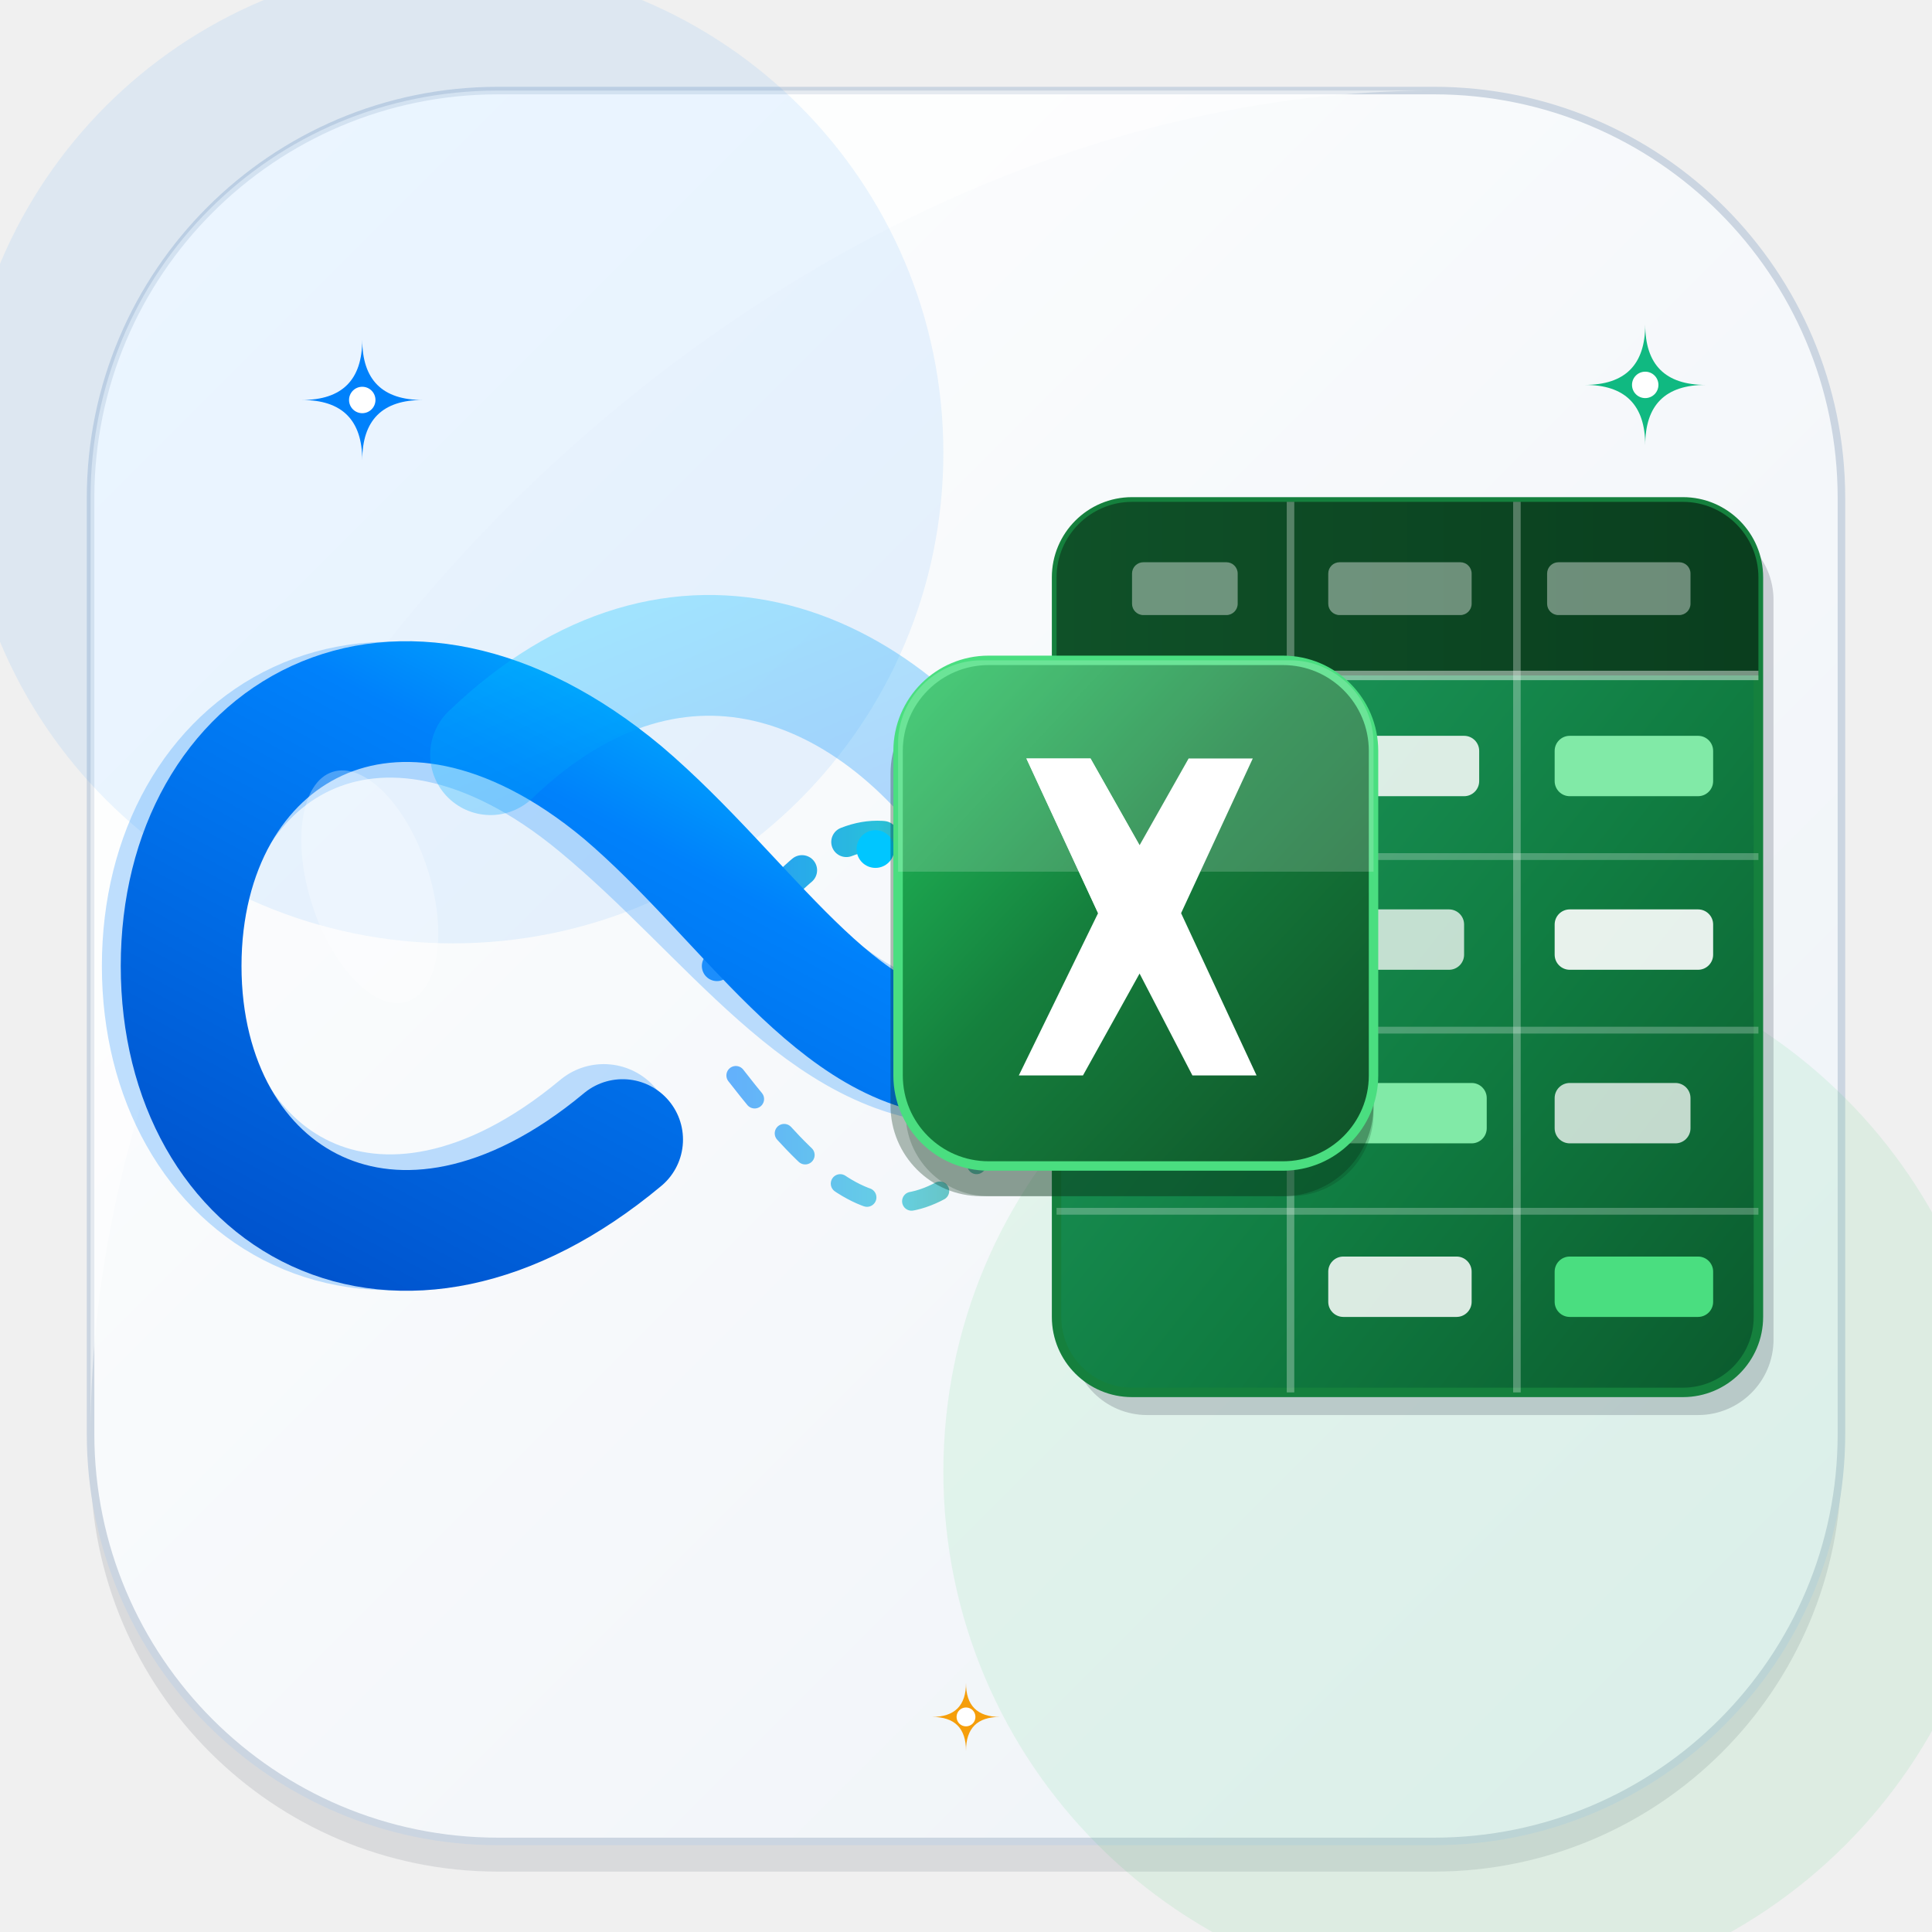
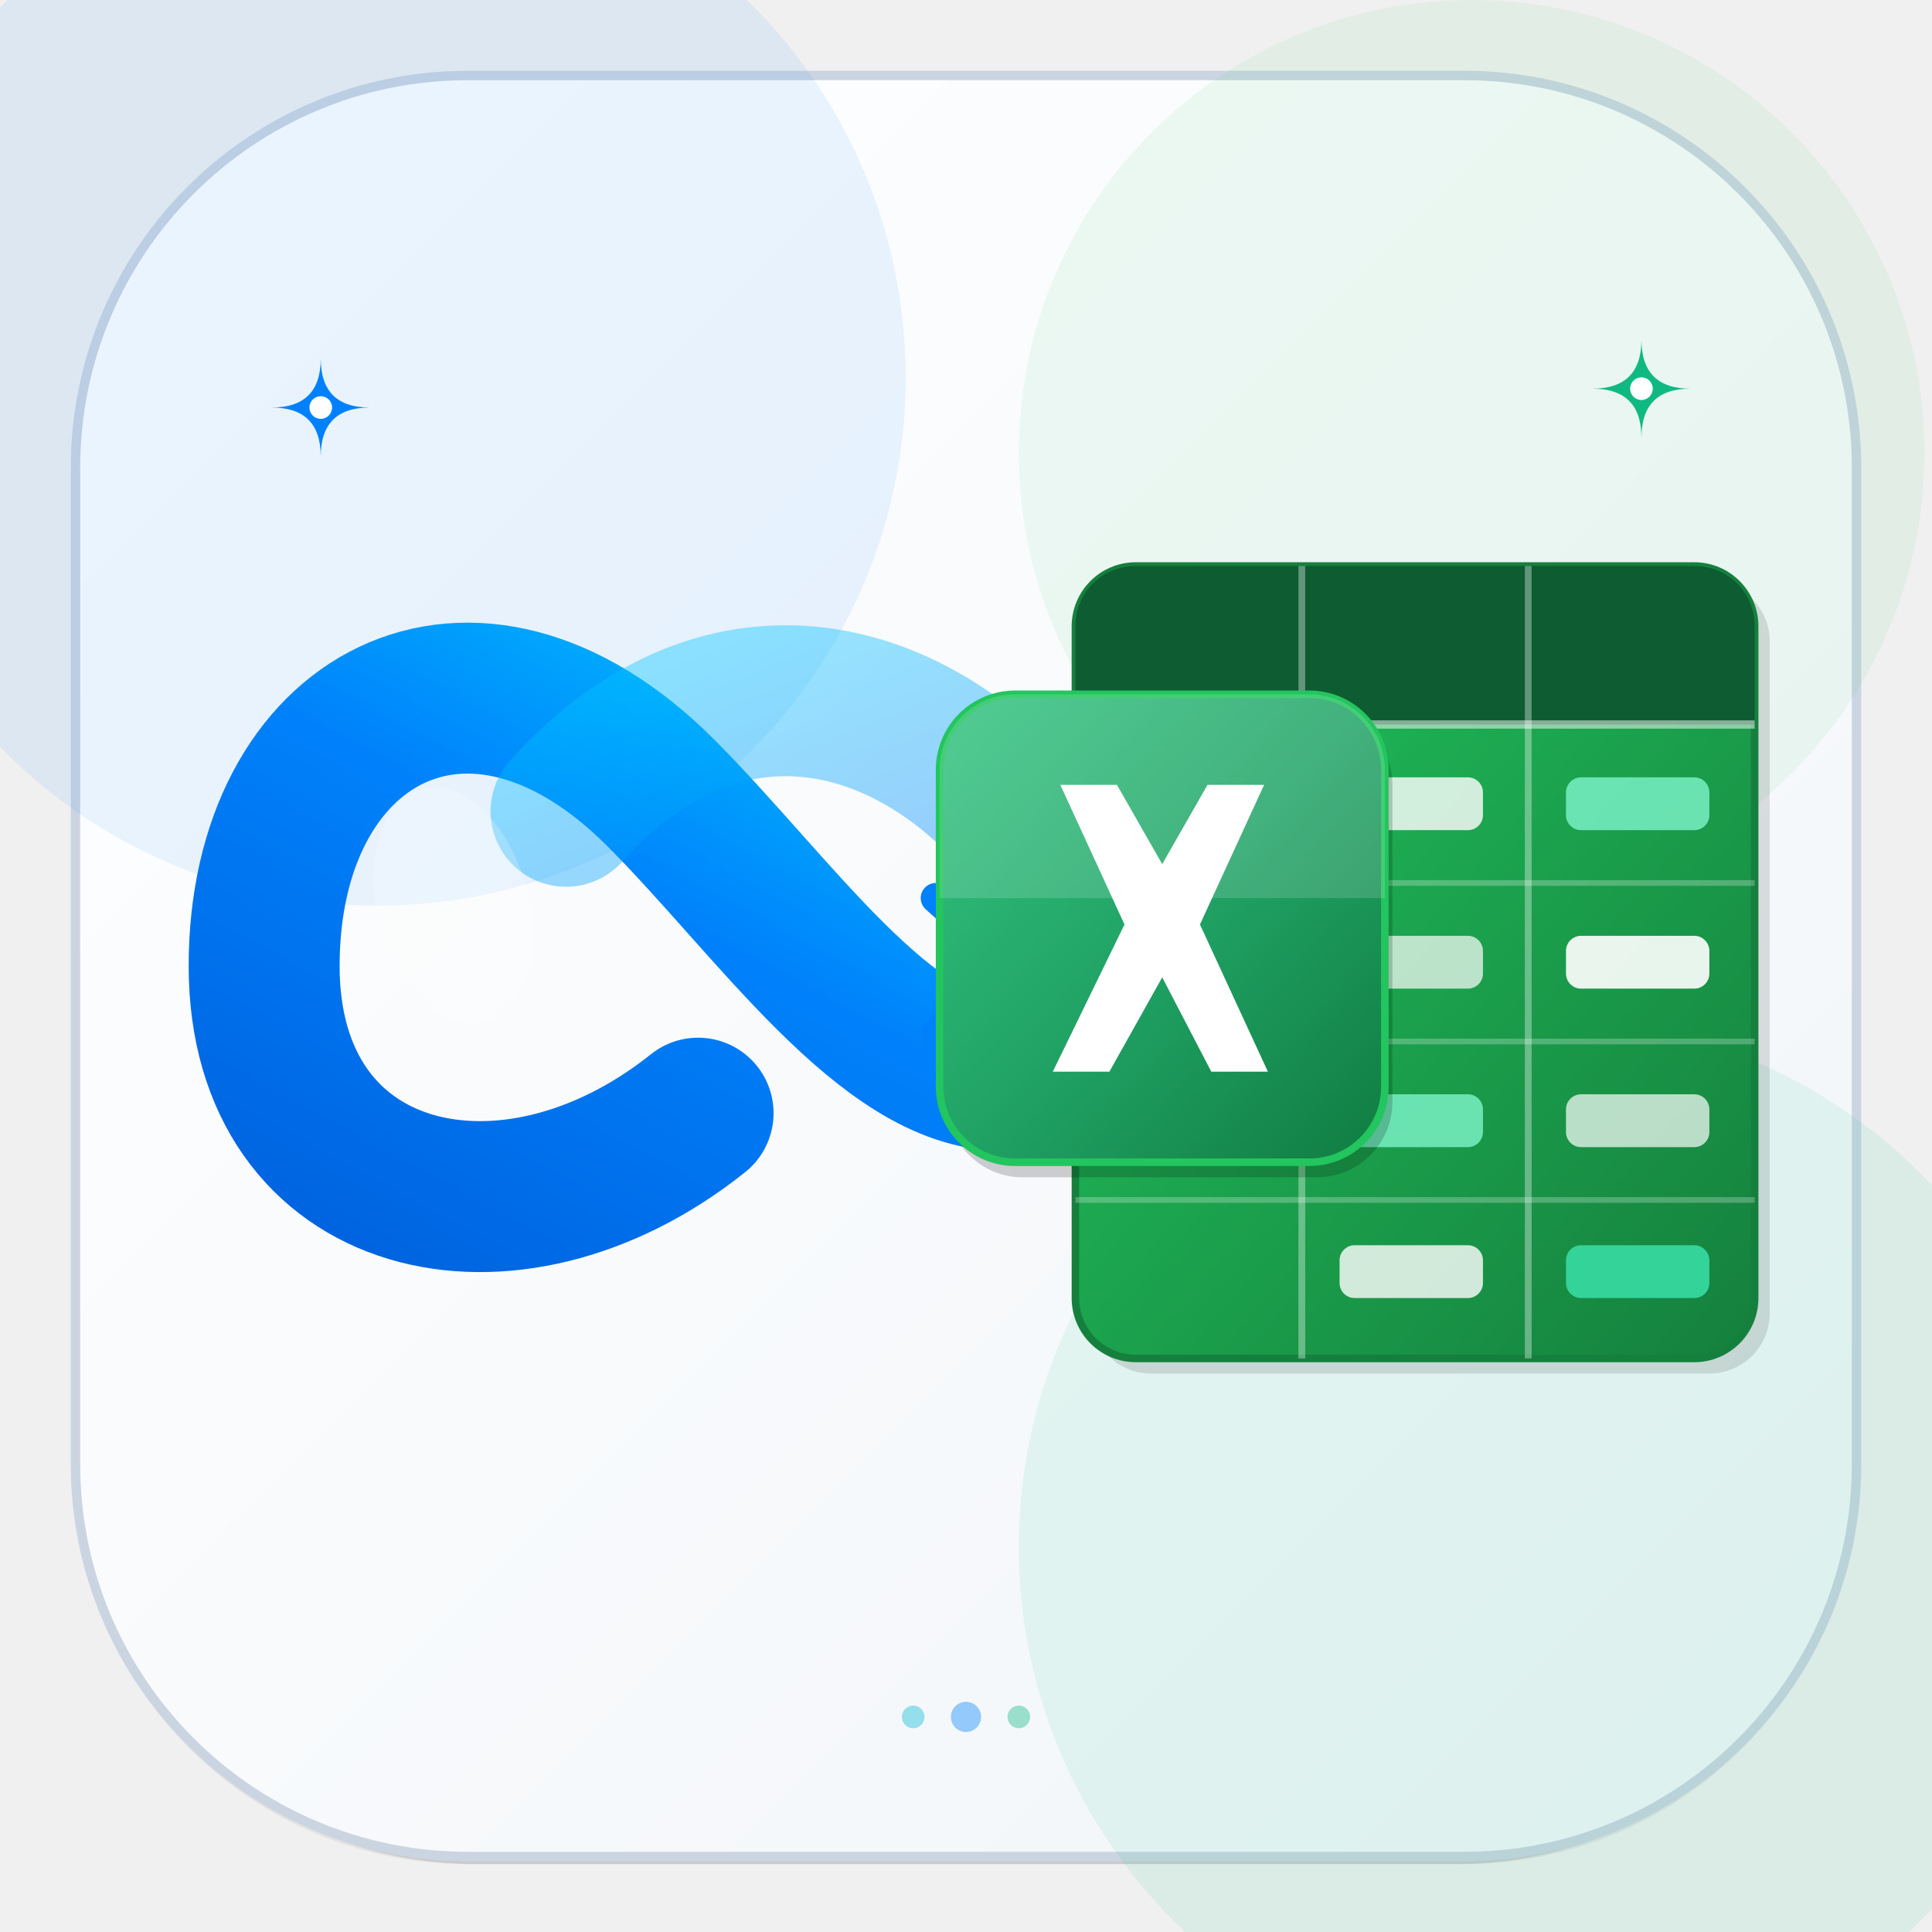
<svg xmlns="http://www.w3.org/2000/svg" viewBox="0 0 512 512" width="512" height="512">
  <defs>
-     <linearGradient id="bgGrad" x1="0%" y1="0%" x2="100%" y2="100%">
+     <linearGradient id="cardBg" x1="0%" y1="0%" x2="100%" y2="100%">
      <stop offset="0%" stop-color="#FFFFFF" />
-       <stop offset="40%" stop-color="#F8FAFC" />
-       <stop offset="100%" stop-color="#EDF2F7" />
+       <stop offset="100%" stop-color="#F1F5F9" />
    </linearGradient>
-     <linearGradient id="metaGradPrimary" x1="0%" y1="0%" x2="100%" y2="100%">
+     <linearGradient id="metaBlueVibrant" x1="0%" y1="0%" x2="100%" y2="100%">
      <stop offset="0%" stop-color="#00C6FF" />
-       <stop offset="35%" stop-color="#0081FB" />
-       <stop offset="100%" stop-color="#0052CC" />
+       <stop offset="40%" stop-color="#0081FB" />
+       <stop offset="100%" stop-color="#0064E0" />
    </linearGradient>
-     <linearGradient id="metaGradSecondary" x1="0%" y1="100%" x2="100%" y2="0%">
-       <stop offset="0%" stop-color="#0052CC" />
-       <stop offset="60%" stop-color="#0081FB" />
-       <stop offset="100%" stop-color="#00E5FF" />
+     <linearGradient id="metaLoopGradient" x1="0%" y1="100%" x2="100%" y2="0%">
+       <stop offset="0%" stop-color="#0064E0" />
+       <stop offset="50%" stop-color="#0081FB" />
+       <stop offset="100%" stop-color="#00D4FF" />
    </linearGradient>
-     <linearGradient id="dataFlowGrad" x1="0%" y1="0%" x2="100%" y2="0%">
+     <linearGradient id="metaToExcelBridge" x1="0%" y1="50%" x2="100%" y2="50%">
+       <stop offset="0%" stop-color="#0081FB" />
+       <stop offset="40%" stop-color="#06B6D4" />
+       <stop offset="70%" stop-color="#10B981" />
+       <stop offset="100%" stop-color="#22C55E" />
+     </linearGradient>
+     <linearGradient id="excelGreenBack" x1="0%" y1="0%" x2="100%" y2="100%">
+       <stop offset="0%" stop-color="#107C41" />
+       <stop offset="100%" stop-color="#0E5C32" />
+     </linearGradient>
+     <linearGradient id="excelGreenFront" x1="0%" y1="0%" x2="100%" y2="100%">
+       <stop offset="0%" stop-color="#33C481" />
+       <stop offset="50%" stop-color="#21A366" />
+       <stop offset="100%" stop-color="#107C41" />
+     </linearGradient>
+     <linearGradient id="excelGreenSheet" x1="0%" y1="0%" x2="100%" y2="100%">
+       <stop offset="0%" stop-color="#22C55E" />
+       <stop offset="100%" stop-color="#15803D" />
+     </linearGradient>
+     <linearGradient id="arrowGrad" x1="0%" y1="0%" x2="100%" y2="0%">
      <stop offset="0%" stop-color="#0081FB" />
      <stop offset="50%" stop-color="#06B6D4" />
-       <stop offset="100%" stop-color="#107C41" />
+       <stop offset="100%" stop-color="#22C55E" />
    </linearGradient>
-     <linearGradient id="excelSheetGrad" x1="0%" y1="0%" x2="100%" y2="100%">
-       <stop offset="0%" stop-color="#21A366" />
-       <stop offset="60%" stop-color="#107C41" />
-       <stop offset="100%" stop-color="#0B5A2D" />
-     </linearGradient>
-     <linearGradient id="excelTileGrad" x1="0%" y1="0%" x2="100%" y2="100%">
-       <stop offset="0%" stop-color="#22C55E" />
-       <stop offset="45%" stop-color="#15803D" />
-       <stop offset="100%" stop-color="#0F5128" />
-     </linearGradient>
-     <linearGradient id="excelHeaderGrad" x1="0%" y1="0%" x2="100%" y2="0%">
-       <stop offset="0%" stop-color="#0F5128" />
-       <stop offset="100%" stop-color="#0A3E1E" />
-     </linearGradient>
-     <filter id="dropShadowCard" x="-10%" y="-10%" width="125%" height="125%">
-       <feDropShadow dx="0" dy="16" stdDeviation="24" flood-color="#0F172A" flood-opacity="0.16" />
-     </filter>
-     <filter id="dropShadowSheet" x="-20%" y="-20%" width="140%" height="140%">
-       <feDropShadow dx="4" dy="12" stdDeviation="14" flood-color="#0F172A" flood-opacity="0.22" />
-     </filter>
-     <filter id="dropShadowTile" x="-30%" y="-30%" width="160%" height="160%">
-       <feDropShadow dx="-4" dy="10" stdDeviation="12" flood-color="#052E16" flood-opacity="0.32" />
-     </filter>
-     <filter id="glowBlue" x="-30%" y="-30%" width="160%" height="160%">
-       <feDropShadow dx="0" dy="0" stdDeviation="12" flood-color="#0081FB" flood-opacity="0.40" />
-     </filter>
  </defs>
-   <rect x="24" y="32" width="464" height="464" rx="108" fill="#0F172A" opacity="0.10" />
-   <rect x="24" y="24" width="464" height="464" rx="108" fill="url(#bgGrad)" stroke="#CBD5E1" stroke-width="2" />
-   <path d="M 24 132 C 24 72, 72 24, 132 24 L 380 24 C 200 24, 24 200, 24 380 Z" fill="#FFFFFF" opacity="0.5" />
-   <circle cx="120" cy="120" r="130" fill="#0081FB" opacity="0.08" />
-   <circle cx="390" cy="390" r="140" fill="#22C55E" opacity="0.09" />
-   <g id="dataTransferBridge">
-     <path d="M 190 256 C 225 210, 240 210, 275 256" fill="none" stroke="url(#dataFlowGrad)" stroke-width="8" stroke-linecap="round" stroke-dasharray="10 14" opacity="0.85" />
-     <path d="M 195 285 C 230 330, 245 330, 280 285" fill="none" stroke="url(#dataFlowGrad)" stroke-width="5" stroke-linecap="round" stroke-dasharray="8 12" opacity="0.6" />
-     <circle cx="232" cy="225" r="5" fill="#00C6FF" />
-     <circle cx="250" cy="235" r="4" fill="#34D399" />
+   <rect x="22" y="26" width="468" height="468" rx="104" fill="#000000" opacity="0.10" />
+   <rect x="20" y="22" width="472" height="472" rx="104" fill="#000000" opacity="0.06" />
+   <rect x="20" y="20" width="472" height="472" rx="104" fill="url(#cardBg)" stroke="#CBD5E1" stroke-width="2.5" />
+   <circle cx="100" cy="100" r="140" fill="#0081FB" opacity="0.08" />
+   <circle cx="410" cy="410" r="140" fill="#10B981" opacity="0.09" />
+   <circle cx="390" cy="120" r="120" fill="#22C55E" opacity="0.07" />
+   <g id="metaRibbonSection" transform="translate(10, 0)">
+     <path d="M 175 295              C 125 335, 60 320, 60 256              C 60 190, 115 160, 165 210              C 195 240, 225 285, 256 285              C 275 285, 290 275, 305 258" fill="none" stroke="url(#metaLoopGradient)" stroke-width="40" stroke-linecap="round" stroke-linejoin="round" />
+     <path d="M 140 215              C 185 165, 240 185, 270 230              C 295 268, 315 295, 345 295              C 385 295, 415 260, 415 220" fill="none" stroke="url(#metaBlueVibrant)" stroke-width="40" stroke-linecap="round" stroke-linejoin="round" opacity="0.4" />
+     <ellipse cx="110" cy="240" rx="20" ry="32" fill="#FFFFFF" opacity="0.2" transform="rotate(-15 110 240)" />
  </g>
-   <g id="metaLoop">
-     <path d="M 160 300              C 100 350, 45 315, 45 256              C 45 197, 100 162, 160 212              C 195 241, 220 280, 256 280              C 285 280, 305 255, 315 235" fill="none" stroke="#0081FB" stroke-width="36" stroke-linecap="round" opacity="0.25" />
-     <path d="M 165 302              C 105 352, 48 318, 48 256              C 48 194, 105 160, 165 210              C 198 238, 222 280, 256 280              C 278 280, 298 268, 312 248" fill="none" stroke="url(#metaGradSecondary)" stroke-width="32" stroke-linecap="round" stroke-linejoin="round" />
-     <path d="M 130 200              C 180 152, 235 175, 266 226              C 292 268, 318 296, 352 296              C 392 296, 420 268, 420 230" fill="none" stroke="url(#metaGradPrimary)" stroke-width="32" stroke-linecap="round" stroke-linejoin="round" opacity="0.30" />
-     <ellipse cx="98" cy="235" rx="16" ry="32" fill="#FFFFFF" opacity="0.3" transform="rotate(-18 98 235)" />
+   <g id="transformationArrow">
+     <path d="M 220 256 L 275 256" stroke="url(#arrowGrad)" stroke-width="12" stroke-linecap="round" stroke-dasharray="1 18" />
+     <path d="M 248 238 L 268 256 L 248 274" fill="none" stroke="#0081FB" stroke-width="8" stroke-linecap="round" stroke-linejoin="round" />
+     <path d="M 264 238 L 284 256 L 264 274" fill="none" stroke="#10B981" stroke-width="8" stroke-linecap="round" stroke-linejoin="round" />
  </g>
-   <g id="excelSpreadsheetGroup" transform="translate(230, 115)">
-     <rect x="54" y="24" width="186" height="236" rx="20" fill="#0F172A" opacity="0.18" />
-     <rect x="50" y="18" width="186" height="236" rx="20" fill="url(#excelSheetGrad)" stroke="#15803D" stroke-width="2.5" />
-     <path d="M 50 38 C 50 27, 59 18, 70 18 L 216 18 C 227 18, 236 27, 236 38 L 236 64 L 50 64 Z" fill="url(#excelHeaderGrad)" />
-     <rect x="70" y="34" width="28" height="14" rx="3" fill="#FFFFFF" opacity="0.4" />
-     <rect x="122" y="34" width="38" height="14" rx="3" fill="#FFFFFF" opacity="0.4" />
-     <rect x="180" y="34" width="38" height="14" rx="3" fill="#FFFFFF" opacity="0.4" />
-     <line x1="112" y1="18" x2="112" y2="254" stroke="#FFFFFF" stroke-width="2" stroke-opacity="0.30" />
-     <line x1="172" y1="18" x2="172" y2="254" stroke="#FFFFFF" stroke-width="2" stroke-opacity="0.30" />
-     <line x1="50" y1="64" x2="236" y2="64" stroke="#FFFFFF" stroke-width="2.5" stroke-opacity="0.45" />
-     <line x1="50" y1="112" x2="236" y2="112" stroke="#FFFFFF" stroke-width="1.8" stroke-opacity="0.25" />
-     <line x1="50" y1="158" x2="236" y2="158" stroke="#FFFFFF" stroke-width="1.8" stroke-opacity="0.25" />
-     <line x1="50" y1="206" x2="236" y2="206" stroke="#FFFFFF" stroke-width="1.8" stroke-opacity="0.25" />
-     <rect x="122" y="80" width="40" height="16" rx="4" fill="#FFFFFF" opacity="0.85" />
-     <rect x="182" y="80" width="42" height="16" rx="4" fill="#86EFAC" opacity="0.95" />
-     <rect x="122" y="126" width="36" height="16" rx="4" fill="#FFFFFF" opacity="0.75" />
-     <rect x="182" y="126" width="42" height="16" rx="4" fill="#FFFFFF" opacity="0.90" />
-     <rect x="122" y="172" width="42" height="16" rx="4" fill="#86EFAC" opacity="0.95" />
-     <rect x="182" y="172" width="36" height="16" rx="4" fill="#FFFFFF" opacity="0.75" />
-     <rect x="122" y="218" width="38" height="16" rx="4" fill="#FFFFFF" opacity="0.85" />
-     <rect x="182" y="218" width="42" height="16" rx="4" fill="#4ADE80" opacity="1.0" />
-     <rect x="6" y="66" width="128" height="136" rx="24" fill="#052E16" opacity="0.32" />
-     <rect x="10" y="70" width="124" height="132" rx="22" fill="#052E16" opacity="0.20" />
-     <rect x="8" y="60" width="126" height="134" rx="24" fill="url(#excelTileGrad)" stroke="#4ADE80" stroke-width="2.5" />
-     <path d="M 8 82 C 8 70, 18 60, 30 60 L 112 60 C 124 60, 134 70, 134 82 L 134 116 L 8 116 Z" fill="#FFFFFF" opacity="0.18" />
-     <g id="excelLetterX">
-       <path d="M 42 86                L 59 86                L 72 109                L 85 86                L 102 86                L 83 127                L 103 170                L 86 170                L 72 143                L 57 170                L 40 170                L 61 127                Z" fill="#FFFFFF" />
-       <path d="M 42 86 L 59 86 L 72 109 L 61 127 Z" fill="#FFFFFF" opacity="0.85" />
-     </g>
+   <g id="excelSection" transform="translate(245, 130)">
+     <rect x="44" y="24" width="180" height="210" rx="16" fill="#000000" opacity="0.12" />
+     <rect x="40" y="20" width="180" height="210" rx="16" fill="url(#excelGreenSheet)" stroke="#15803D" stroke-width="2" />
+     <path d="M 40 36 C 40 27, 47 20, 56 20 L 204 20 C 213 20, 220 27, 220 36 L 220 62 L 40 62 Z" fill="#0E5C32" />
+     <line x1="100" y1="20" x2="100" y2="230" stroke="#FFFFFF" stroke-width="1.8" stroke-opacity="0.35" />
+     <line x1="160" y1="20" x2="160" y2="230" stroke="#FFFFFF" stroke-width="1.8" stroke-opacity="0.35" />
+     <line x1="40" y1="62" x2="220" y2="62" stroke="#FFFFFF" stroke-width="2.2" stroke-opacity="0.5" />
+     <line x1="40" y1="104" x2="220" y2="104" stroke="#FFFFFF" stroke-width="1.5" stroke-opacity="0.25" />
+     <line x1="40" y1="146" x2="220" y2="146" stroke="#FFFFFF" stroke-width="1.5" stroke-opacity="0.25" />
+     <line x1="40" y1="188" x2="220" y2="188" stroke="#FFFFFF" stroke-width="1.5" stroke-opacity="0.25" />
+     <rect x="110" y="76" width="38" height="14" rx="4" fill="#FFFFFF" opacity="0.8" />
+     <rect x="170" y="76" width="38" height="14" rx="4" fill="#6EE7B7" opacity="0.95" />
+     <rect x="110" y="118" width="38" height="14" rx="4" fill="#FFFFFF" opacity="0.7" />
+     <rect x="170" y="118" width="38" height="14" rx="4" fill="#FFFFFF" opacity="0.9" />
+     <rect x="110" y="160" width="38" height="14" rx="4" fill="#6EE7B7" opacity="0.95" />
+     <rect x="170" y="160" width="38" height="14" rx="4" fill="#FFFFFF" opacity="0.7" />
+     <rect x="110" y="200" width="38" height="14" rx="4" fill="#FFFFFF" opacity="0.8" />
+     <rect x="170" y="200" width="38" height="14" rx="4" fill="#34D399" opacity="1.0" />
+     <rect x="6" y="58" width="118" height="124" rx="20" fill="#000000" opacity="0.18" />
+     <rect x="4" y="54" width="118" height="124" rx="20" fill="url(#excelGreenFront)" stroke="#22C55E" stroke-width="2" />
+     <path d="M 4 74 C 4 63, 13 54, 24 54 L 102 54 C 113 54, 122 63, 122 74 L 122 108 L 4 108 Z" fill="#FFFFFF" opacity="0.15" />
+     <path d="M 36 78              L 51 78              L 63 99              L 75 78              L 90 78              L 73 115              L 91 154              L 76 154              L 63 129              L 49 154              L 34 154              L 53 115              Z" fill="#FFFFFF" />
  </g>
-   <path d="M 96 90 Q 96 106 112 106 Q 96 106 96 122 Q 96 106 80 106 Q 96 106 96 90 Z" fill="#0081FB" />
-   <circle cx="96" cy="106" r="3.5" fill="#FFFFFF" />
-   <path d="M 436 86 Q 436 102 452 102 Q 436 102 436 118 Q 436 102 420 102 Q 436 102 436 86 Z" fill="#10B981" />
-   <circle cx="436" cy="102" r="3.5" fill="#FFFFFF" />
-   <path d="M 256 446 Q 256 455 265 455 Q 256 455 256 464 Q 256 455 247 455 Q 256 455 256 446 Z" fill="#F59E0B" />
-   <circle cx="256" cy="455" r="2.5" fill="#FFFFFF" />
+   <path d="M 85 95 Q 85 108 98 108 Q 85 108 85 121 Q 85 108 72 108 Q 85 108 85 95 Z" fill="#0081FB" />
+   <circle cx="85" cy="108" r="3" fill="#FFFFFF" />
+   <path d="M 435 90 Q 435 103 448 103 Q 435 103 435 116 Q 435 103 422 103 Q 435 103 435 90 Z" fill="#10B981" />
+   <circle cx="435" cy="103" r="3" fill="#FFFFFF" />
+   <circle cx="256" cy="455" r="4" fill="#0081FB" opacity="0.4" />
+   <circle cx="242" cy="455" r="3" fill="#06B6D4" opacity="0.4" />
+   <circle cx="270" cy="455" r="3" fill="#10B981" opacity="0.4" />
</svg>
